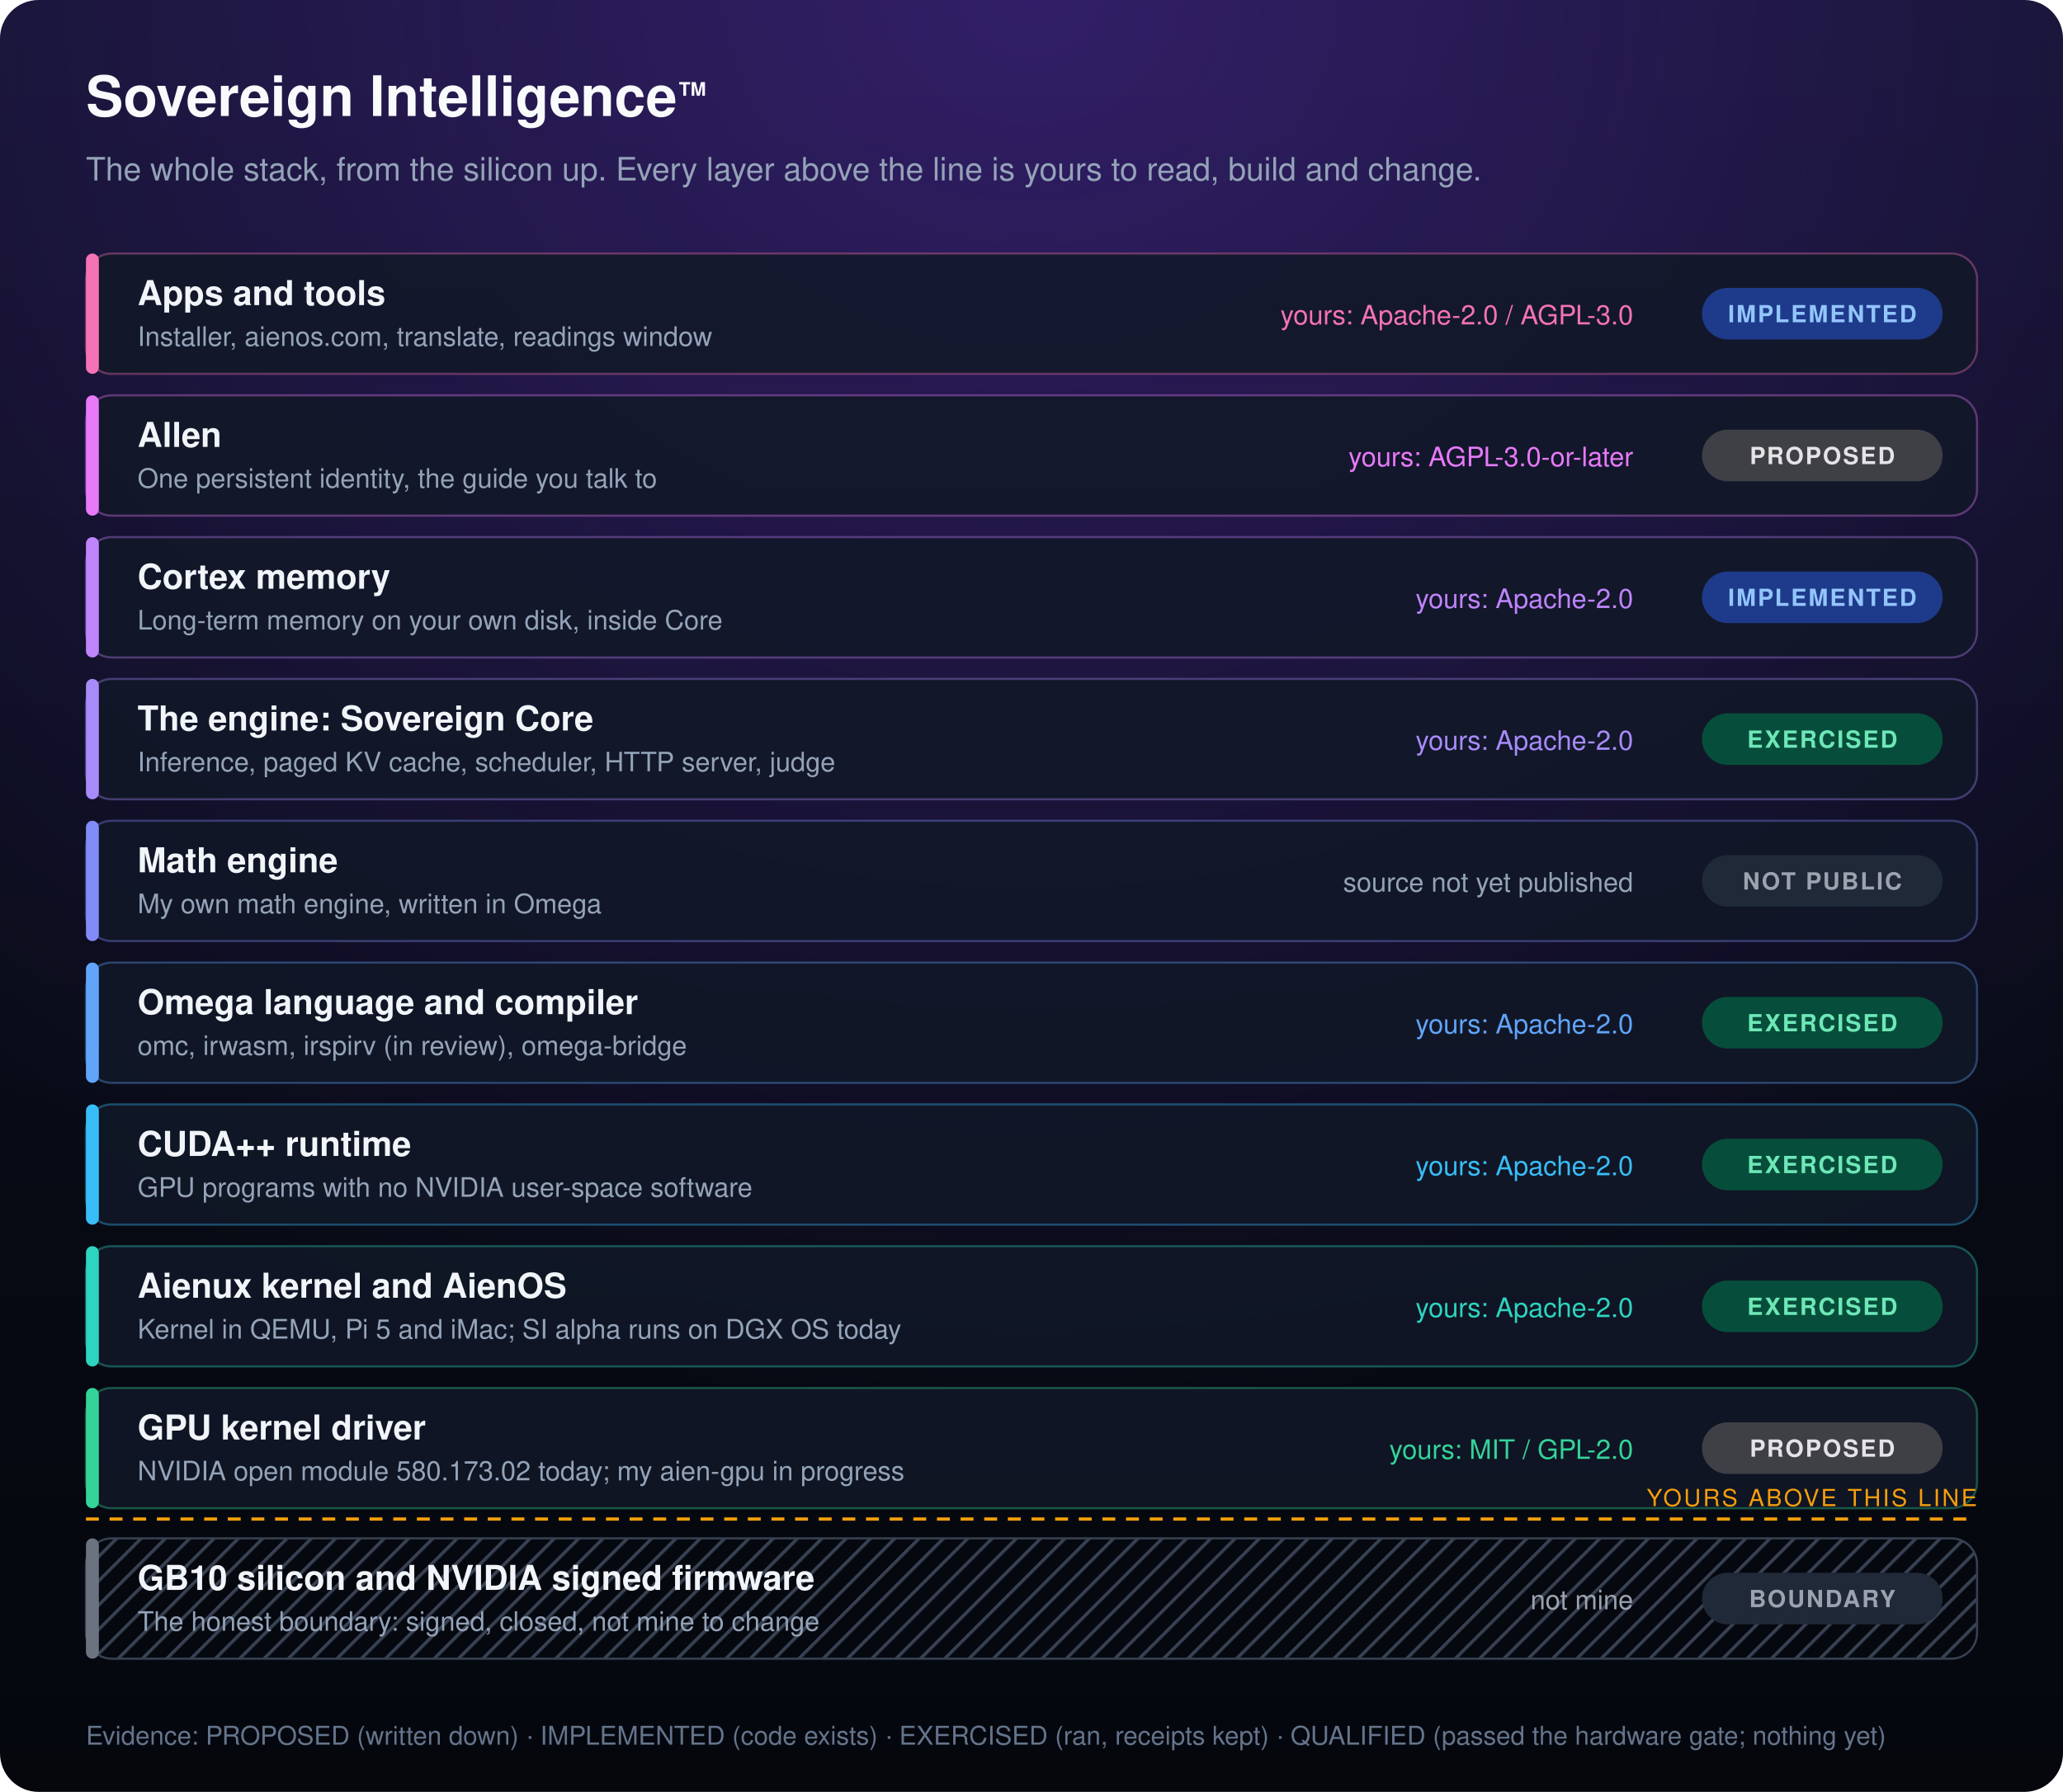
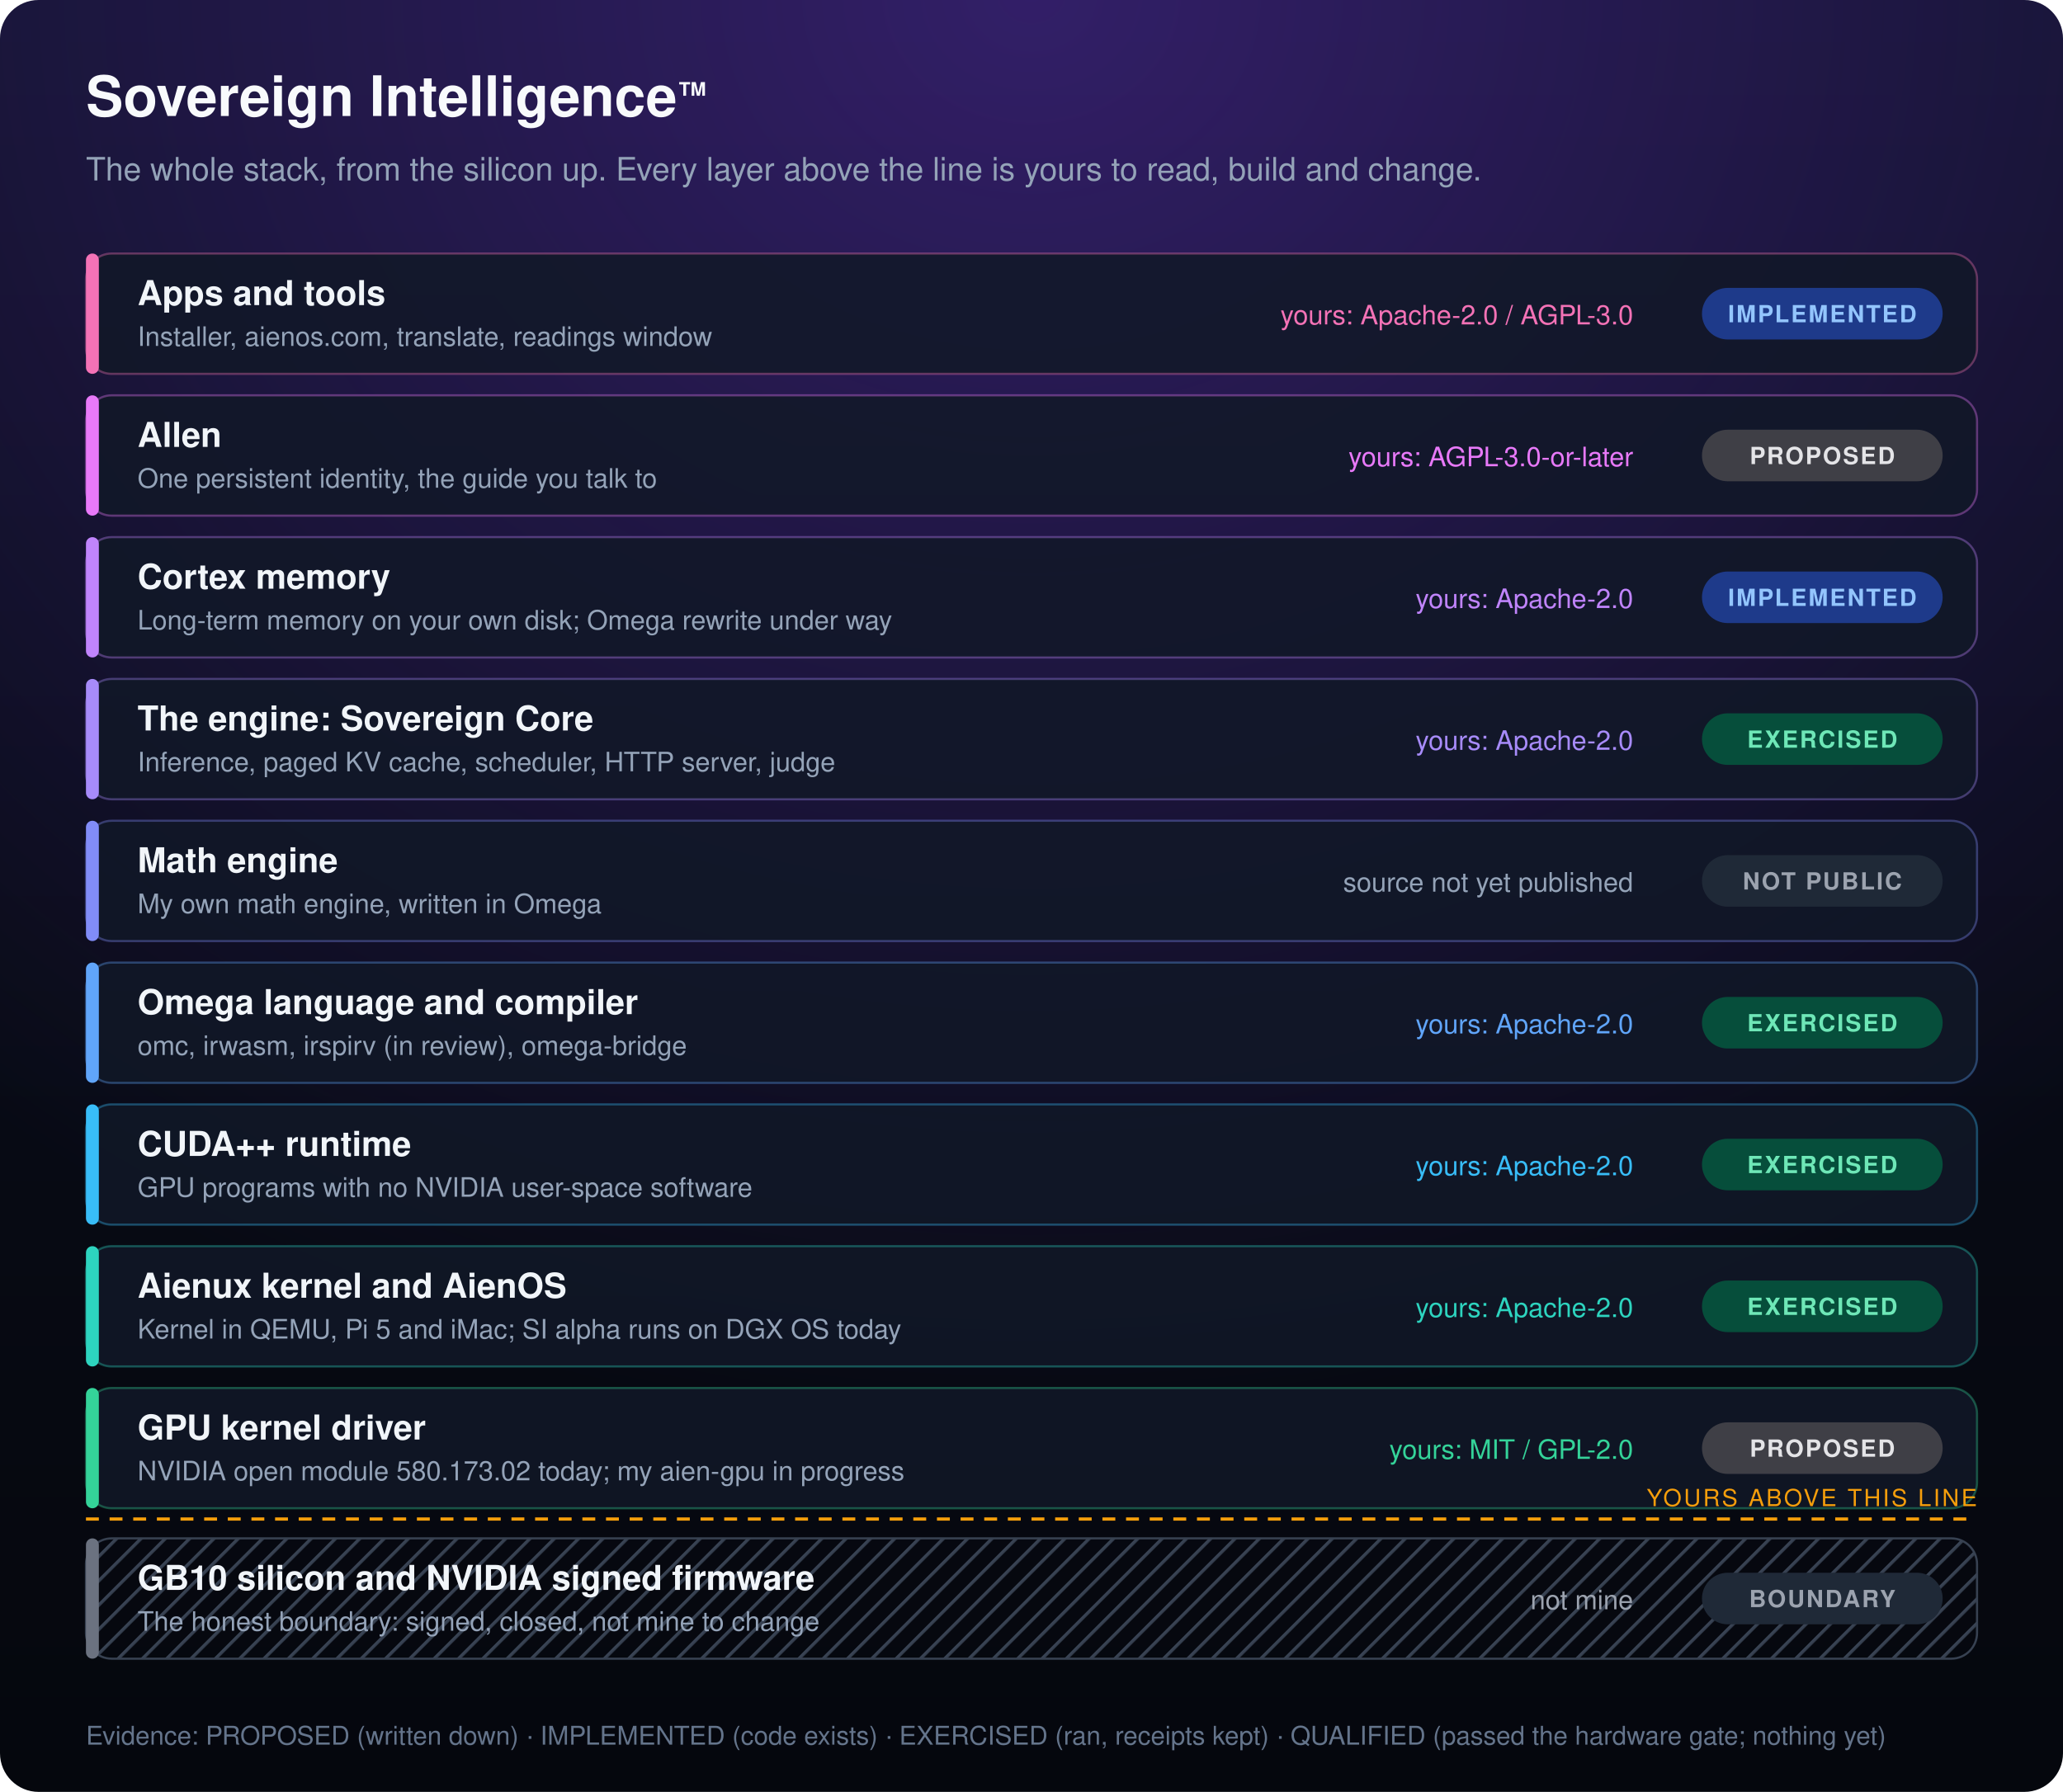
<svg xmlns="http://www.w3.org/2000/svg" width="960" height="834" viewBox="0 0 960 834" role="img" aria-labelledby="t d">
  <defs>
    <linearGradient id="bg" x1="0" y1="0" x2="0" y2="1">
      <stop offset="0" stop-color="#0b1020" />
      <stop offset="1" stop-color="#05070d" />
    </linearGradient>
    <radialGradient id="glow" cx="0.5" cy="0" r="0.8">
      <stop offset="0" stop-color="#7c3aed" stop-opacity="0.35" />
      <stop offset="1" stop-color="#7c3aed" stop-opacity="0" />
    </radialGradient>
    <pattern id="hatch" width="8" height="8" patternUnits="userSpaceOnUse" patternTransform="rotate(45)">
      <line x1="0" y1="0" x2="0" y2="8" stroke="#374151" stroke-width="3" />
    </pattern>
  </defs>
  <rect width="960" height="834" rx="18" fill="url(#bg)" />
  <rect width="960" height="834" rx="18" fill="url(#glow)" />
  <text x="40" y="54" font-family="-apple-system,BlinkMacSystemFont,'Segoe UI',Helvetica,Arial,sans-serif" font-size="26" font-weight="700" fill="#f8fafc">Sovereign Intelligence<tspan font-size="14" baseline-shift="super">™</tspan>
  </text>
  <text x="40" y="84" font-family="-apple-system,BlinkMacSystemFont,'Segoe UI',Helvetica,Arial,sans-serif" font-size="15" fill="#94a3b8">The whole stack, from the silicon up. Every layer above the line is yours to read, build and change.</text>
  <rect x="40" y="118" width="880" height="56" rx="12" fill="#111827" fill-opacity="0.85" stroke="#f472b6" stroke-opacity="0.35" />
  <rect x="40" y="118" width="6" height="56" rx="3" fill="#f472b6" />
  <text x="64" y="142" font-family="-apple-system,BlinkMacSystemFont,'Segoe UI',Helvetica,Arial,sans-serif" font-size="16" font-weight="600" fill="#f1f5f9">Apps and tools</text>
  <text x="64" y="161" font-family="-apple-system,BlinkMacSystemFont,'Segoe UI',Helvetica,Arial,sans-serif" font-size="12.5" fill="#94a3b8">Installer, aienos.com, translate, readings window</text>
  <text x="760" y="151" text-anchor="end" font-family="-apple-system,BlinkMacSystemFont,'Segoe UI',Helvetica,Arial,sans-serif" font-size="12.5" fill="#f472b6">yours: Apache-2.0 / AGPL-3.0</text>
  <rect x="792" y="134" width="112" height="24" rx="12" fill="#1e3a8a" />
  <text x="848.0" y="150" text-anchor="middle" font-family="-apple-system,BlinkMacSystemFont,'Segoe UI',Helvetica,Arial,sans-serif" font-size="11" font-weight="700" letter-spacing="0.8" fill="#93c5fd">IMPLEMENTED</text>
  <rect x="40" y="184" width="880" height="56" rx="12" fill="#111827" fill-opacity="0.85" stroke="#e879f9" stroke-opacity="0.35" />
  <rect x="40" y="184" width="6" height="56" rx="3" fill="#e879f9" />
  <text x="64" y="208" font-family="-apple-system,BlinkMacSystemFont,'Segoe UI',Helvetica,Arial,sans-serif" font-size="16" font-weight="600" fill="#f1f5f9">Allen</text>
  <text x="64" y="227" font-family="-apple-system,BlinkMacSystemFont,'Segoe UI',Helvetica,Arial,sans-serif" font-size="12.5" fill="#94a3b8">One persistent identity, the guide you talk to</text>
  <text x="760" y="217" text-anchor="end" font-family="-apple-system,BlinkMacSystemFont,'Segoe UI',Helvetica,Arial,sans-serif" font-size="12.5" fill="#e879f9">yours: AGPL-3.0-or-later</text>
  <rect x="792" y="200" width="112" height="24" rx="12" fill="#3f3f46" />
  <text x="848.0" y="216" text-anchor="middle" font-family="-apple-system,BlinkMacSystemFont,'Segoe UI',Helvetica,Arial,sans-serif" font-size="11" font-weight="700" letter-spacing="0.8" fill="#e4e4e7">PROPOSED</text>
  <rect x="40" y="250" width="880" height="56" rx="12" fill="#111827" fill-opacity="0.85" stroke="#c084fc" stroke-opacity="0.35" />
  <rect x="40" y="250" width="6" height="56" rx="3" fill="#c084fc" />
  <text x="64" y="274" font-family="-apple-system,BlinkMacSystemFont,'Segoe UI',Helvetica,Arial,sans-serif" font-size="16" font-weight="600" fill="#f1f5f9">Cortex memory</text>
-   <text x="64" y="293" font-family="-apple-system,BlinkMacSystemFont,'Segoe UI',Helvetica,Arial,sans-serif" font-size="12.5" fill="#94a3b8">Long-term memory on your own disk, inside Core</text>
+   <text x="64" y="293" font-family="-apple-system,BlinkMacSystemFont,'Segoe UI',Helvetica,Arial,sans-serif" font-size="12.5" fill="#94a3b8">Long-term memory on your own disk; Omega rewrite under way</text>
  <text x="760" y="283" text-anchor="end" font-family="-apple-system,BlinkMacSystemFont,'Segoe UI',Helvetica,Arial,sans-serif" font-size="12.5" fill="#c084fc">yours: Apache-2.0</text>
  <rect x="792" y="266" width="112" height="24" rx="12" fill="#1e3a8a" />
  <text x="848.0" y="282" text-anchor="middle" font-family="-apple-system,BlinkMacSystemFont,'Segoe UI',Helvetica,Arial,sans-serif" font-size="11" font-weight="700" letter-spacing="0.8" fill="#93c5fd">IMPLEMENTED</text>
  <rect x="40" y="316" width="880" height="56" rx="12" fill="#111827" fill-opacity="0.85" stroke="#a78bfa" stroke-opacity="0.35" />
  <rect x="40" y="316" width="6" height="56" rx="3" fill="#a78bfa" />
  <text x="64" y="340" font-family="-apple-system,BlinkMacSystemFont,'Segoe UI',Helvetica,Arial,sans-serif" font-size="16" font-weight="600" fill="#f1f5f9">The engine: Sovereign Core</text>
  <text x="64" y="359" font-family="-apple-system,BlinkMacSystemFont,'Segoe UI',Helvetica,Arial,sans-serif" font-size="12.5" fill="#94a3b8">Inference, paged KV cache, scheduler, HTTP server, judge</text>
  <text x="760" y="349" text-anchor="end" font-family="-apple-system,BlinkMacSystemFont,'Segoe UI',Helvetica,Arial,sans-serif" font-size="12.5" fill="#a78bfa">yours: Apache-2.0</text>
  <rect x="792" y="332" width="112" height="24" rx="12" fill="#064e3b" />
  <text x="848.0" y="348" text-anchor="middle" font-family="-apple-system,BlinkMacSystemFont,'Segoe UI',Helvetica,Arial,sans-serif" font-size="11" font-weight="700" letter-spacing="0.8" fill="#6ee7b7">EXERCISED</text>
  <rect x="40" y="382" width="880" height="56" rx="12" fill="#111827" fill-opacity="0.85" stroke="#818cf8" stroke-opacity="0.35" />
  <rect x="40" y="382" width="6" height="56" rx="3" fill="#818cf8" />
  <text x="64" y="406" font-family="-apple-system,BlinkMacSystemFont,'Segoe UI',Helvetica,Arial,sans-serif" font-size="16" font-weight="600" fill="#f1f5f9">Math engine</text>
  <text x="64" y="425" font-family="-apple-system,BlinkMacSystemFont,'Segoe UI',Helvetica,Arial,sans-serif" font-size="12.5" fill="#94a3b8">My own math engine, written in Omega</text>
  <text x="760" y="415" text-anchor="end" font-family="-apple-system,BlinkMacSystemFont,'Segoe UI',Helvetica,Arial,sans-serif" font-size="12.5" fill="#94a3b8">source not yet published</text>
  <rect x="792" y="398" width="112" height="24" rx="12" fill="#1f2937" />
  <text x="848.0" y="414" text-anchor="middle" font-family="-apple-system,BlinkMacSystemFont,'Segoe UI',Helvetica,Arial,sans-serif" font-size="11" font-weight="700" letter-spacing="0.8" fill="#9ca3af">NOT PUBLIC</text>
  <rect x="40" y="448" width="880" height="56" rx="12" fill="#111827" fill-opacity="0.85" stroke="#60a5fa" stroke-opacity="0.35" />
  <rect x="40" y="448" width="6" height="56" rx="3" fill="#60a5fa" />
  <text x="64" y="472" font-family="-apple-system,BlinkMacSystemFont,'Segoe UI',Helvetica,Arial,sans-serif" font-size="16" font-weight="600" fill="#f1f5f9">Omega language and compiler</text>
  <text x="64" y="491" font-family="-apple-system,BlinkMacSystemFont,'Segoe UI',Helvetica,Arial,sans-serif" font-size="12.5" fill="#94a3b8">omc, irwasm, irspirv (in review), omega-bridge</text>
  <text x="760" y="481" text-anchor="end" font-family="-apple-system,BlinkMacSystemFont,'Segoe UI',Helvetica,Arial,sans-serif" font-size="12.5" fill="#60a5fa">yours: Apache-2.0</text>
  <rect x="792" y="464" width="112" height="24" rx="12" fill="#064e3b" />
  <text x="848.0" y="480" text-anchor="middle" font-family="-apple-system,BlinkMacSystemFont,'Segoe UI',Helvetica,Arial,sans-serif" font-size="11" font-weight="700" letter-spacing="0.8" fill="#6ee7b7">EXERCISED</text>
  <rect x="40" y="514" width="880" height="56" rx="12" fill="#111827" fill-opacity="0.85" stroke="#38bdf8" stroke-opacity="0.35" />
  <rect x="40" y="514" width="6" height="56" rx="3" fill="#38bdf8" />
  <text x="64" y="538" font-family="-apple-system,BlinkMacSystemFont,'Segoe UI',Helvetica,Arial,sans-serif" font-size="16" font-weight="600" fill="#f1f5f9">CUDA++ runtime</text>
  <text x="64" y="557" font-family="-apple-system,BlinkMacSystemFont,'Segoe UI',Helvetica,Arial,sans-serif" font-size="12.5" fill="#94a3b8">GPU programs with no NVIDIA user-space software</text>
  <text x="760" y="547" text-anchor="end" font-family="-apple-system,BlinkMacSystemFont,'Segoe UI',Helvetica,Arial,sans-serif" font-size="12.5" fill="#38bdf8">yours: Apache-2.0</text>
  <rect x="792" y="530" width="112" height="24" rx="12" fill="#064e3b" />
  <text x="848.0" y="546" text-anchor="middle" font-family="-apple-system,BlinkMacSystemFont,'Segoe UI',Helvetica,Arial,sans-serif" font-size="11" font-weight="700" letter-spacing="0.8" fill="#6ee7b7">EXERCISED</text>
  <rect x="40" y="580" width="880" height="56" rx="12" fill="#111827" fill-opacity="0.85" stroke="#2dd4bf" stroke-opacity="0.35" />
  <rect x="40" y="580" width="6" height="56" rx="3" fill="#2dd4bf" />
  <text x="64" y="604" font-family="-apple-system,BlinkMacSystemFont,'Segoe UI',Helvetica,Arial,sans-serif" font-size="16" font-weight="600" fill="#f1f5f9">Aienux kernel and AienOS</text>
  <text x="64" y="623" font-family="-apple-system,BlinkMacSystemFont,'Segoe UI',Helvetica,Arial,sans-serif" font-size="12.5" fill="#94a3b8">Kernel in QEMU, Pi 5 and iMac; SI alpha runs on DGX OS today</text>
  <text x="760" y="613" text-anchor="end" font-family="-apple-system,BlinkMacSystemFont,'Segoe UI',Helvetica,Arial,sans-serif" font-size="12.5" fill="#2dd4bf">yours: Apache-2.0</text>
  <rect x="792" y="596" width="112" height="24" rx="12" fill="#064e3b" />
  <text x="848.0" y="612" text-anchor="middle" font-family="-apple-system,BlinkMacSystemFont,'Segoe UI',Helvetica,Arial,sans-serif" font-size="11" font-weight="700" letter-spacing="0.8" fill="#6ee7b7">EXERCISED</text>
  <rect x="40" y="646" width="880" height="56" rx="12" fill="#111827" fill-opacity="0.85" stroke="#34d399" stroke-opacity="0.35" />
  <rect x="40" y="646" width="6" height="56" rx="3" fill="#34d399" />
  <text x="64" y="670" font-family="-apple-system,BlinkMacSystemFont,'Segoe UI',Helvetica,Arial,sans-serif" font-size="16" font-weight="600" fill="#f1f5f9">GPU kernel driver</text>
  <text x="64" y="689" font-family="-apple-system,BlinkMacSystemFont,'Segoe UI',Helvetica,Arial,sans-serif" font-size="12.5" fill="#94a3b8">NVIDIA open module 580.173.02 today; my aien-gpu in progress</text>
  <text x="760" y="679" text-anchor="end" font-family="-apple-system,BlinkMacSystemFont,'Segoe UI',Helvetica,Arial,sans-serif" font-size="12.5" fill="#34d399">yours: MIT / GPL-2.0</text>
  <rect x="792" y="662" width="112" height="24" rx="12" fill="#3f3f46" />
  <text x="848.0" y="678" text-anchor="middle" font-family="-apple-system,BlinkMacSystemFont,'Segoe UI',Helvetica,Arial,sans-serif" font-size="11" font-weight="700" letter-spacing="0.8" fill="#e4e4e7">PROPOSED</text>
  <line x1="40" y1="707.0" x2="920" y2="707.0" stroke="#f59e0b" stroke-width="1.5" stroke-dasharray="6 5" />
  <text x="920" y="701.0" text-anchor="end" font-family="-apple-system,BlinkMacSystemFont,'Segoe UI',Helvetica,Arial,sans-serif" font-size="11" fill="#f59e0b" letter-spacing="1">YOURS ABOVE THIS LINE</text>
  <rect x="40" y="716" width="880" height="56" rx="12" fill="url(#hatch)" stroke="#374151" />
  <rect x="40" y="716" width="6" height="56" rx="3" fill="#6b7280" />
  <text x="64" y="740" font-family="-apple-system,BlinkMacSystemFont,'Segoe UI',Helvetica,Arial,sans-serif" font-size="16" font-weight="600" fill="#f1f5f9">GB10 silicon and NVIDIA signed firmware</text>
  <text x="64" y="759" font-family="-apple-system,BlinkMacSystemFont,'Segoe UI',Helvetica,Arial,sans-serif" font-size="12.5" fill="#94a3b8">The honest boundary: signed, closed, not mine to change</text>
  <text x="760" y="749" text-anchor="end" font-family="-apple-system,BlinkMacSystemFont,'Segoe UI',Helvetica,Arial,sans-serif" font-size="12.5" fill="#9ca3af">not mine</text>
  <rect x="792" y="732" width="112" height="24" rx="12" fill="#1f2937" />
  <text x="848.0" y="748" text-anchor="middle" font-family="-apple-system,BlinkMacSystemFont,'Segoe UI',Helvetica,Arial,sans-serif" font-size="11" font-weight="700" letter-spacing="0.8" fill="#9ca3af">BOUNDARY</text>
  <text x="40" y="812" font-family="-apple-system,BlinkMacSystemFont,'Segoe UI',Helvetica,Arial,sans-serif" font-size="12" fill="#64748b">Evidence: PROPOSED (written down) · IMPLEMENTED (code exists) · EXERCISED (ran, receipts kept) · QUALIFIED (passed the hardware gate; nothing yet)</text>
</svg>
